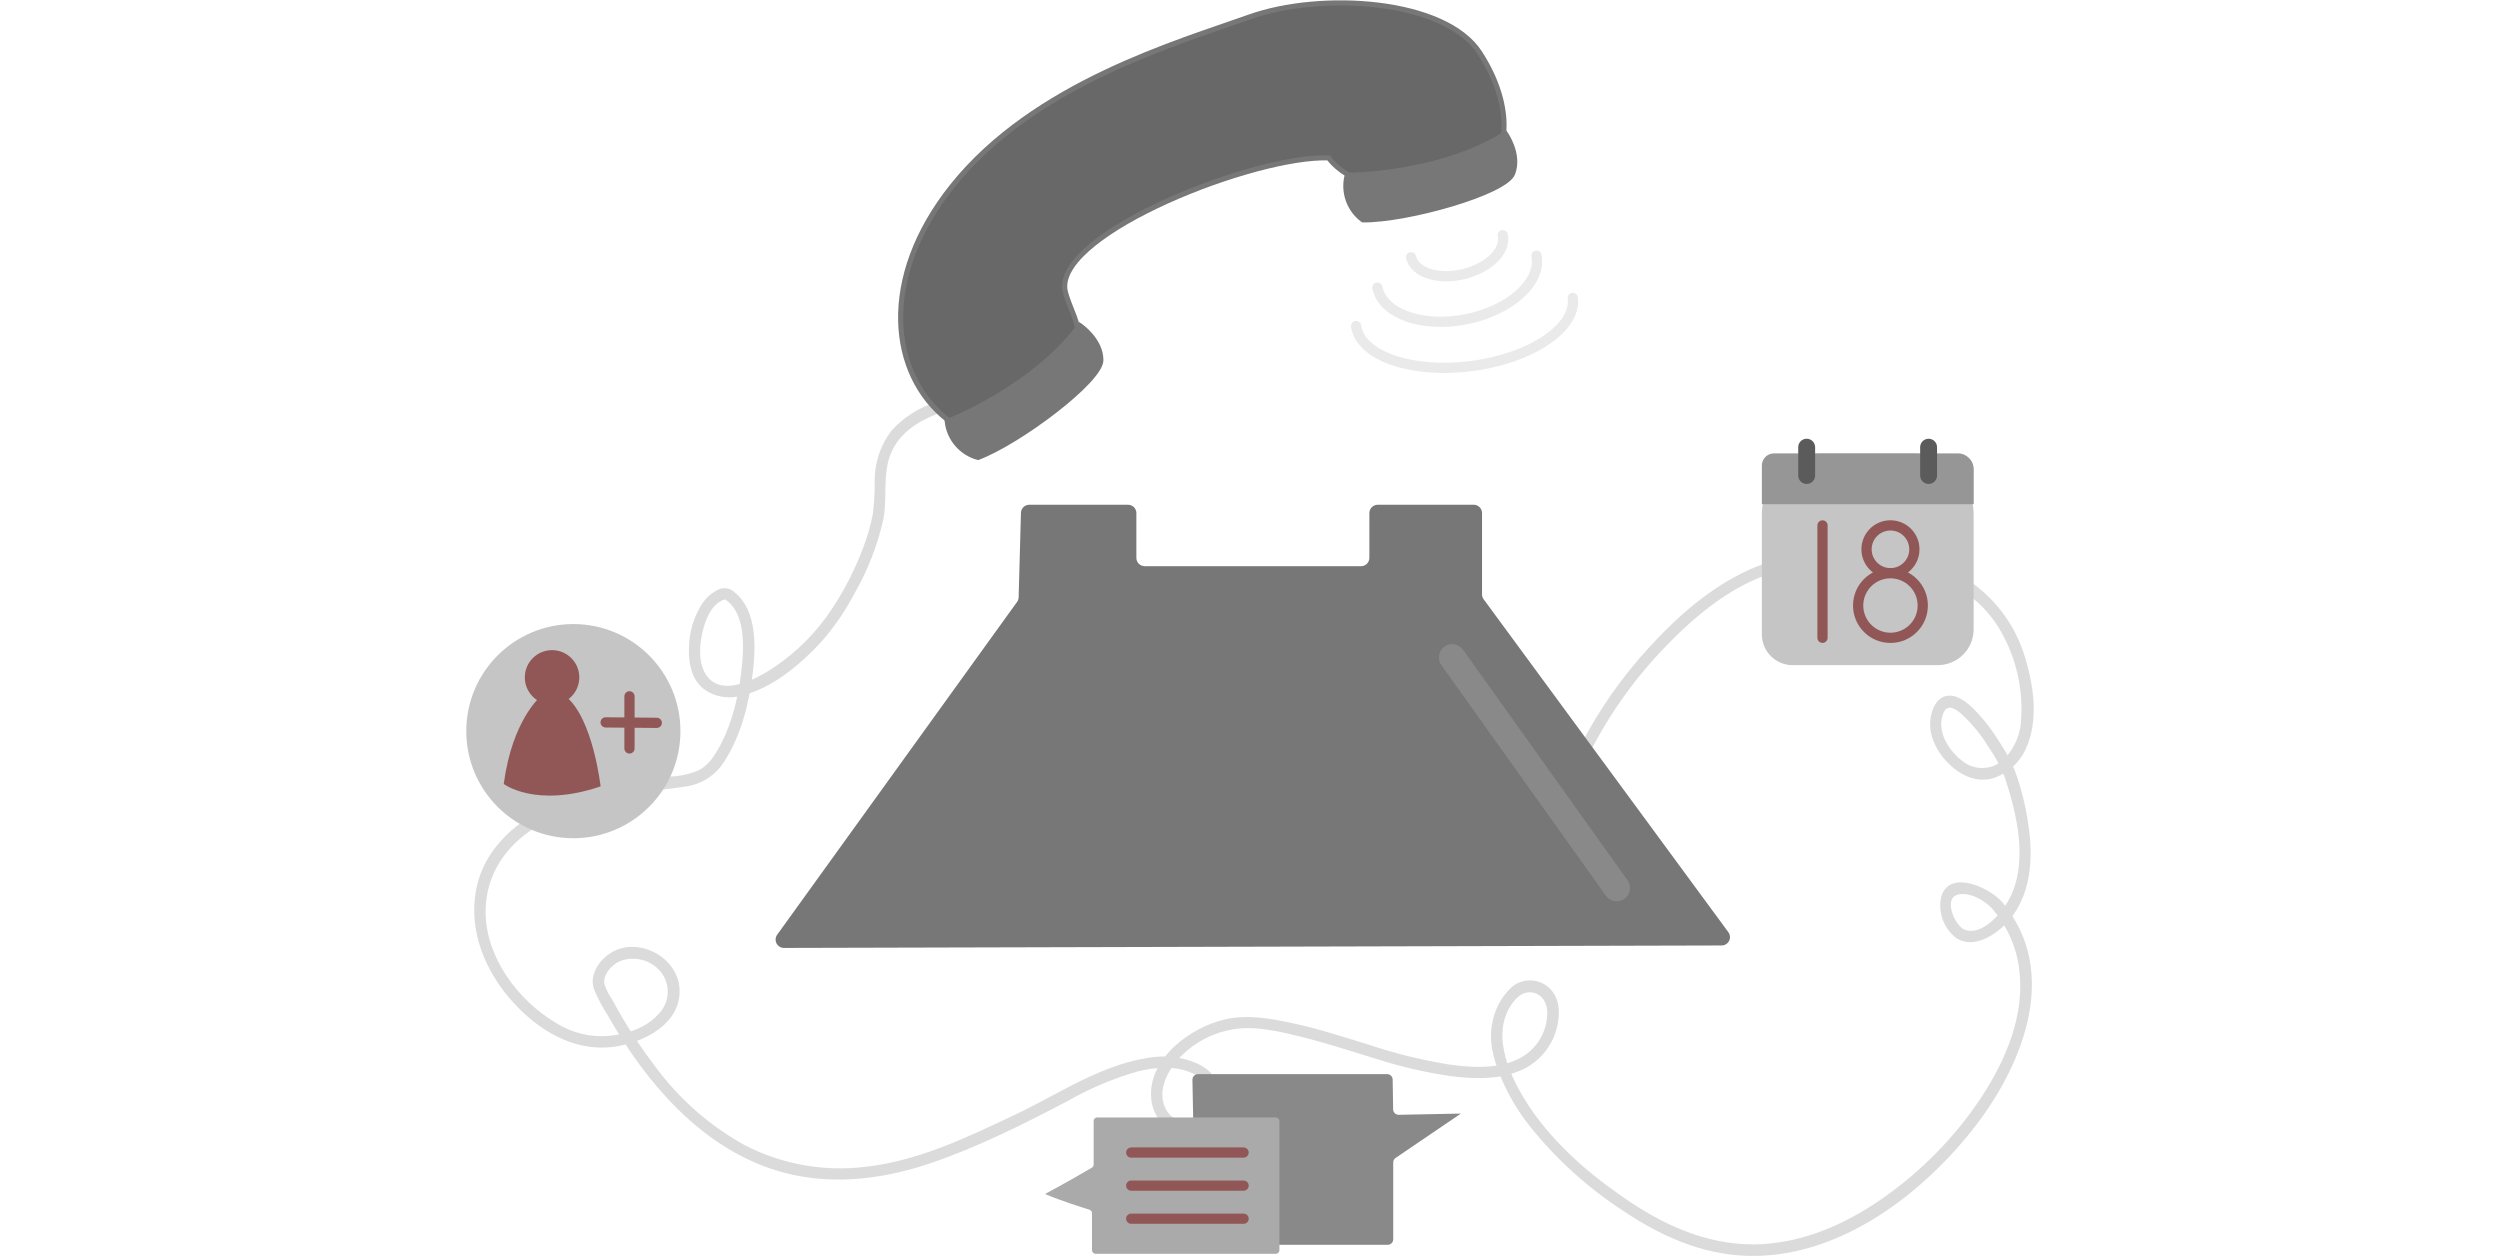
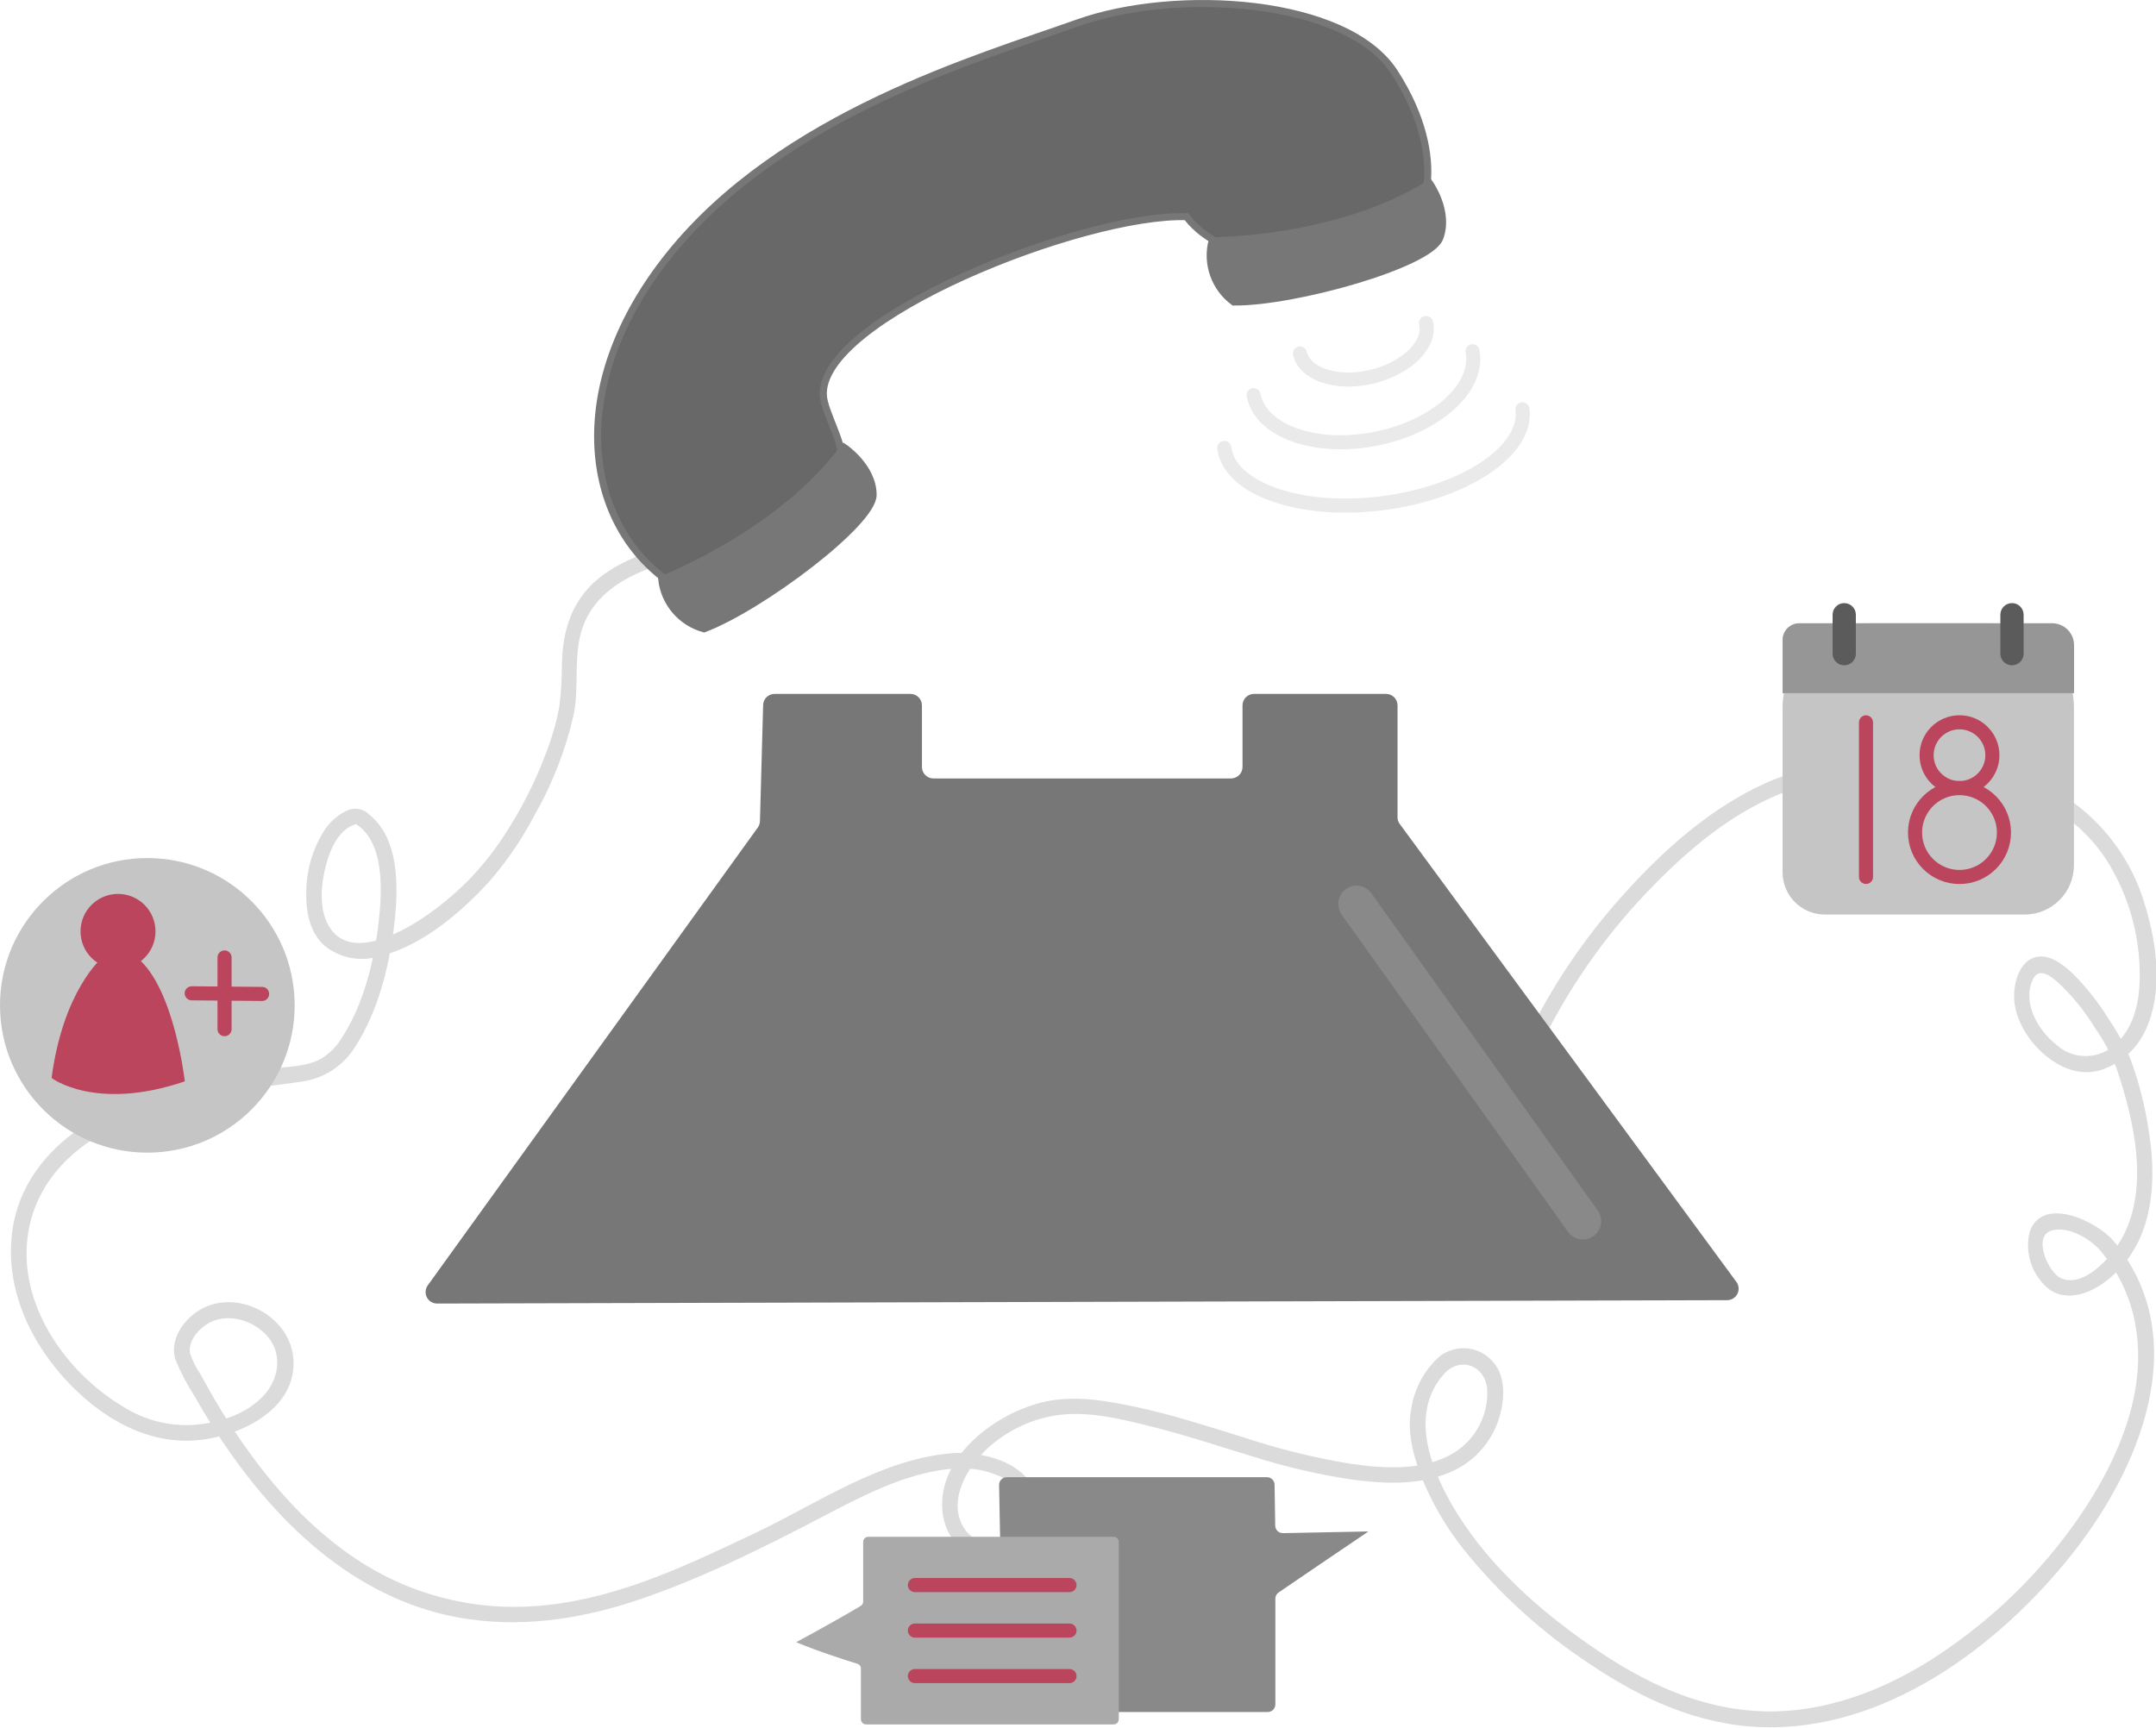
- <svg xmlns="http://www.w3.org/2000/svg" width="422" height="212" viewBox="0 0 422 212">
-   <defs>
-     <style>.a{fill:#d9d9d9;stroke:#707070;}.b{clip-path:url(#a);}.c{fill:#dbdbdb;}.d,.f{fill:#777;}.e{fill:#686868;}.e,.f{stroke:#777;stroke-width:0.864px;}.e,.f,.g,.j{stroke-miterlimit:10;}.g{fill:none;stroke:#eaeaea;}.g,.j{stroke-linecap:round;stroke-width:1.729px;}.h{fill:#898989;}.i{fill:#aaa;}.j,.k{fill:#c5c5c5;}.j{stroke:#915757;}.l{fill:#915757;}.m{fill:#969696;}.n{fill:#5b5b5b;}</style>
-     <clipPath id="a">
-       <rect class="a" width="422" height="212" transform="translate(91 1774)" />
-     </clipPath>
-   </defs>
-   <g class="b" transform="translate(-91 -1774)">
-     <g transform="translate(169.708 1774.057)">
-       <path class="c" d="M242.579,128.883a73.942,73.942,0,0,1,13.009-18c5.126-5.273,11.315-10.3,18.516-12.309a44.085,44.085,0,0,1,9.88-1.158,55.011,55.011,0,0,1,10.191.363c6.768.959,13.1,3.924,16.968,9.759a26.321,26.321,0,0,1,4.132,15.62,10.313,10.313,0,0,1-2.723,6.915,5.342,5.342,0,0,1-7.494.259c-2.2-1.772-4.141-5.014-2.913-7.883.7-1.642,2.083-.666,3.1.225a25.932,25.932,0,0,1,4.512,5.524,23.244,23.244,0,0,1,2.68,4.979c2.187,6.448,4.2,15.006.493,21.256-1.219,2.049-4.4,5.714-7.226,4.6-1.582-.622-3.648-5.23-1.167-5.9,1.979-.536,4.512.934,5.809,2.325a19.1,19.1,0,0,1,4.59,10.3c.994,7.659-2.273,15.283-6.388,21.558a63.706,63.706,0,0,1-16.605,17.012c-6.423,4.521-13.908,7.78-21.878,7.832-8.246,0-15.559-3.458-22.189-8.108-6.232-4.322-12.188-9.612-16.251-16.1-3.051-4.875-6.146-12.1-1.729-17.141,2.023-2.334,5.23-1.1,5.368,1.979a8.644,8.644,0,0,1-4.728,7.987c-3.613,1.858-8.1,1.547-11.989.994a85.784,85.784,0,0,1-13.217-3.259c-4.322-1.331-8.584-2.732-12.966-3.674-3.691-.8-7.624-1.513-11.367-.692-5.9,1.3-13.3,6.716-12.568,13.554.277,2.541,1.971,5.074,4.6,5.593,3.034.588,5.359-1.919,6.353-4.512,2.438-6.3-5.247-8.748-10.088-8.29-8.54.821-16.087,6.051-23.659,9.681-8.212,3.89-16.64,7.978-25.794,8.929a35.017,35.017,0,0,1-20.054-3.7,47.012,47.012,0,0,1-15.127-13.32,80.917,80.917,0,0,1-6-9.024c-.441-.769-.864-1.539-1.288-2.308a10.65,10.65,0,0,1-1.245-2.489c-.354-1.547,1.167-3.224,2.481-3.864a6.1,6.1,0,0,1,6.8,1.5,5.339,5.339,0,0,1-.1,7.313c-2.04,2.36-5.359,3.458-8.385,3.752a14.41,14.41,0,0,1-8.964-2.178c-6.483-3.829-12.015-11.237-11.9-19.017.086-6,3.363-10.857,8.367-13.977s10.831-4.607,16.545-5.662c2.948-.545,5.913-.813,8.869-1.262a9.171,9.171,0,0,0,6.544-4.279c2.827-4.365,4.184-9.906,4.789-15.015.51-4.322.692-10.433-3.043-13.45a2.455,2.455,0,0,0-3.017-.372,6.6,6.6,0,0,0-2.533,2.317,14.168,14.168,0,0,0-2.2,7.633c-.052,2.334.424,4.893,2.256,6.509a7.278,7.278,0,0,0,6.6,1.314c5.186-1.2,10-5.282,13.537-9.137a41.725,41.725,0,0,0,5.558-8.108A44.785,44.785,0,0,0,123.169,89.9c.778-3.726-.19-7.84,1.357-11.393,1.461-3.345,4.46-5.256,7.78-6.544,1.15-.449.648-2.325-.519-1.876a16.981,16.981,0,0,0-7.2,4.694,13.839,13.839,0,0,0-2.853,8.644,42.7,42.7,0,0,1-.3,5.368,31.586,31.586,0,0,1-1.556,5.541,50.827,50.827,0,0,1-5.3,10.459,34.87,34.87,0,0,1-9.984,10.053c-2.87,1.91-9.059,5.247-11.5.864-1.184-2.109-.916-5.022-.337-7.27s1.729-4.841,4.123-5.264l-.743-.1c3.968,2.152,3.535,8.549,3.1,12.309-.562,4.849-1.9,10.226-4.651,14.341a7.209,7.209,0,0,1-2.42,2.343,13.232,13.232,0,0,1-5.109,1.115c-2.593.285-5.282.743-7.883,1.262-5.4,1.081-10.892,2.636-15.62,5.541-4.529,2.792-8.1,6.984-9.1,12.318-1.314,6.967,1.556,13.779,6.189,18.922,4.262,4.728,10.191,8.367,16.744,7.615,5.091-.588,11.834-3.838,11.4-9.941-.346-4.91-6.051-8.281-10.589-6.466-2.446.985-4.78,3.873-3.855,6.613A27.661,27.661,0,0,0,76.7,173.53q1.279,2.256,2.7,4.452c6.915,10.684,16.692,20.3,29.623,22.647,7.3,1.331,14.695.285,21.731-2.04,8.143-2.714,15.983-6.665,23.572-10.641a53.519,53.519,0,0,1,11.791-4.979c2.939-.726,6.155-1.02,9.007.2a4.391,4.391,0,0,1,2.593,2.325c.493,1.392-.216,3.008-1,4.141-1.729,2.438-4.676,2.178-5.938-.51-1.444-3.086.571-6.63,2.732-8.808a16.07,16.07,0,0,1,8.808-4.478c3.907-.622,8.169.467,11.937,1.409,4.149,1.046,8.212,2.412,12.309,3.648a77.027,77.027,0,0,0,12.387,2.853c3.613.458,7.512.64,10.987-.64a10.675,10.675,0,0,0,6.509-6.146c.916-2.4,1.34-5.748-.545-7.78a4.772,4.772,0,0,0-6.483-.588,10.762,10.762,0,0,0-3.458,6.319c-.571,2.827.181,5.7,1.184,8.333a35.225,35.225,0,0,0,5.186,8.973A66.724,66.724,0,0,0,248,206.438c6.31,4.253,13.269,7.4,20.979,7.65,14.989.484,28.767-9.716,37.766-20.9,8.54-10.615,15.369-26.753,5.351-38.76-1.979-2.368-8.765-5.671-10.3-1.081a6.915,6.915,0,0,0,2.55,7.131c2.265,1.435,5.031.285,6.915-1.184,5.584-4.322,6.224-11.652,5.186-18.153a44.45,44.45,0,0,0-2.256-8.973,28.474,28.474,0,0,0-2.775-5.091,30.063,30.063,0,0,0-4.322-5.454c-1.15-1.081-2.8-2.412-4.5-2.031-1.867.424-2.593,2.706-2.688,4.383-.164,2.844,1.539,5.688,3.613,7.5s4.763,2.878,7.451,1.833a9.206,9.206,0,0,0,5.083-4.806c2.144-4.668,1.374-10.433-.069-15.2A23.866,23.866,0,0,0,306,99.822c-5.29-3.345-11.7-4.322-17.859-4.417-6.336-.086-12.966.225-18.8,2.878-6.448,2.922-12.015,7.78-16.752,12.966a75.791,75.791,0,0,0-11.7,16.683c-.562,1.115,1.115,2.1,1.686.985Z" transform="translate(-52.798 -2.161)" />
-       <path class="d" d="M147.814,87.305H164.5a1.409,1.409,0,0,1,1.409,1.409v7.555a1.409,1.409,0,0,0,1.409,1.409h36.513a1.409,1.409,0,0,0,1.409-1.409V88.714a1.409,1.409,0,0,1,1.409-1.409h16.2a1.409,1.409,0,0,1,1.409,1.409v13.692a1.392,1.392,0,0,0,.277.864l41.3,56.186A1.409,1.409,0,0,1,264.7,161.7l-158.273.415a1.409,1.409,0,0,1-1.15-2.23l40.5-56.186a1.426,1.426,0,0,0,.259-.787l.389-14.194A1.4,1.4,0,0,1,147.814,87.305Z" transform="translate(-52.798 -2.161)" />
-       <path class="e" d="M198.381,28.75s4.754,7.347,17.72,3.89c7.555-2.014,11.462-4.019,11.816-8.264.259-3.034-.441-7.78-4.037-13.346C218,1.945,197.085.657,184.983,4.979S148.678,16.216,134.848,33.5c-12.491,15.62-10.485,31.853-.864,39.391a6.587,6.587,0,0,0,6.915.648c4.4-2.144,13.831-4.46,15.084-15.507.182-1.582-1.988-5.333-2.161-7.244C153,41.284,185.848,28.318,198.381,28.75Z" transform="translate(-52.798 -2.161)" />
-       <path class="f" d="M156.354,57.051s3.561,2.386,3.561,5.843S146.085,76.725,139.17,79.318a7.105,7.105,0,0,1-5.186-6.051S148.462,67.692,156.354,57.051Z" transform="translate(-52.798 -2.161)" />
-       <path class="f" d="M228.2,24.67s2.472,3.458,1.227,6.708-17.885,7.918-25.267,7.84a7.1,7.1,0,0,1-2.662-7.512S217.035,31.724,228.2,24.67Z" transform="translate(-52.798 -2.161)" />
-       <path class="g" d="M227.745,41.794c.631,2.593-2.325,5.541-6.6,6.578s-8.238-.233-8.869-2.835" transform="translate(-52.798 -2.161)" />
-       <path class="g" d="M233.45,45.26c.864,4.443-4.408,9.241-11.834,10.727s-14.159-.908-15.023-5.342" transform="translate(-52.798 -2.161)" />
-       <path class="g" d="M239.579,52.383c.657,5.048-7,10.209-17.107,11.514S203.654,62.168,203,57.129" transform="translate(-52.798 -2.161)" />
-       <rect class="h" width="4.486" height="52.297" rx="2.243" transform="translate(163.297 110.396) rotate(-35.51)" />
-       <path class="h" d="M175.371,184.352l.519,26.961a.934.934,0,0,0,.934.916h31.5a.934.934,0,0,0,.942-.934V198.33a.925.925,0,0,1,.4-.769c1.66-1.132,7.978-5.437,11.021-7.486l-10.485.207a.934.934,0,0,1-.951-.925l-.078-5.014a.934.934,0,0,0-.934-.925h-31.9a.942.942,0,0,0-.968.934Z" transform="translate(-52.798 -2.161)" />
-       <path class="i" d="M159.353,190.731h30.073a.631.631,0,0,1,.631.622V213.12a.631.631,0,0,1-.631.631H159.051a.631.631,0,0,1-.631-.631V206.9a.614.614,0,0,0-.441-.6c-1.2-.372-4.642-1.452-7.5-2.645,0,0,3.795-2.014,7.909-4.443a.631.631,0,0,0,.311-.545v-7.322a.622.622,0,0,1,.657-.622Z" transform="translate(-52.798 -2.161)" />
-       <line class="j" x2="18.965" transform="translate(112.243 194.492)" />
-       <line class="j" x2="18.965" transform="translate(112.243 200.076)" />
-       <line class="j" x2="18.965" transform="translate(112.243 205.66)" />
-       <circle class="k" cx="18.075" cy="18.075" r="18.075" transform="translate(0 105.285)" />
-       <circle class="l" cx="4.599" cy="4.599" r="4.599" transform="translate(9.88 109.685)" />
-       <path class="l" d="M65.375,119.643s-4.806,3.907-6.25,14.79c0,0,5.385,4.141,16.346.415,0,0-1.288-11.523-5.887-15.2Z" transform="translate(-52.798 -2.161)" />
-       <line class="j" y2="8.8" transform="translate(27.549 117.482)" />
-       <line class="j" x1="8.635" y1="0.078" transform="translate(23.521 121.881)" />
-       <path class="k" d="M229.068,76.474h15a10.373,10.373,0,0,1,10.373,10.373v19.319a6.051,6.051,0,0,1-6.051,6.051H223.881a5.186,5.186,0,0,1-5.186-5.186V86.847A10.373,10.373,0,0,1,229.068,76.474Z" />
-       <path class="m" d="M220.752,76.474h31.015a2.688,2.688,0,0,1,2.688,2.688v5.887H218.695V78.514a2.04,2.04,0,0,1,2.057-2.04Z" />
-       <rect class="n" width="2.853" height="7.633" rx="1.426" transform="translate(224.832 74.002)" />
-       <rect class="n" width="2.853" height="7.633" rx="1.426" transform="translate(245.414 74.002)" />
-       <line class="j" y2="18.965" transform="translate(228.93 88.636)" />
-       <circle class="j" cx="4.037" cy="4.037" r="4.037" transform="translate(236.363 88.628)" />
-       <circle class="j" cx="5.454" cy="5.454" r="5.454" transform="translate(234.946 96.701)" />
-     </g>
+ <svg xmlns="http://www.w3.org/2000/svg" viewBox="0 0 306 245.18">
+   <g id="Phone">
+     <path d="M280.63,149.1a85.54,85.54,0,0,1,15.05-20.82c5.93-6.1,13.09-11.91,21.42-14.24a51,51,0,0,1,11.43-1.34,63.64,63.64,0,0,1,11.79.42c7.83,1.11,15.16,4.54,19.63,11.29a30.45,30.45,0,0,1,4.78,18.07c-.18,2.89-1,5.94-3.15,8a6.18,6.18,0,0,1-8.67.3c-2.55-2.05-4.79-5.8-3.37-9.12.81-1.9,2.41-.77,3.59.26a30,30,0,0,1,5.22,6.39,26.89,26.89,0,0,1,3.1,5.76c2.53,7.46,4.86,17.36.57,24.59-1.41,2.37-5.09,6.61-8.36,5.32-1.83-.72-4.22-6.05-1.35-6.82,2.29-.62,5.22,1.08,6.72,2.69a22.1,22.1,0,0,1,5.31,11.91c1.15,8.86-2.63,17.68-7.39,24.94a73.7,73.7,0,0,1-19.21,19.68c-7.43,5.23-16.09,9-25.31,9.06-9.54,0-18-4-25.67-9.38-7.21-5-14.1-11.12-18.8-18.62-3.53-5.64-7.11-14-2-19.83,2.34-2.7,6.05-1.27,6.21,2.29a10,10,0,0,1-5.47,9.24c-4.18,2.15-9.37,1.79-13.87,1.15a99.24,99.24,0,0,1-15.29-3.77c-5-1.54-9.93-3.16-15-4.25-4.27-.92-8.82-1.75-13.15-.8-6.83,1.5-15.39,7.77-14.54,15.68.32,2.94,2.28,5.87,5.32,6.47,3.51.68,6.2-2.22,7.35-5.22,2.82-7.29-6.07-10.12-11.67-9.59-9.88.95-18.61,7-27.37,11.2-9.5,4.5-19.25,9.23-29.84,10.33a40.51,40.51,0,0,1-23.2-4.28c-7-3.67-12.74-9.22-17.5-15.41A93.61,93.61,0,0,1,91,200.21c-.51-.89-1-1.78-1.49-2.67a12.32,12.32,0,0,1-1.44-2.88c-.41-1.79,1.35-3.73,2.87-4.47,2.62-1.28,5.93-.28,7.87,1.74,2.35,2.44,2,6-.12,8.46-2.36,2.73-6.2,4-9.7,4.34a16.67,16.67,0,0,1-10.37-2.52c-7.5-4.43-13.9-13-13.77-22,.1-6.94,3.89-12.56,9.68-16.17s12.53-5.33,19.14-6.55c3.41-.63,6.84-.94,10.26-1.46a10.61,10.61,0,0,0,7.57-4.95c3.27-5.05,4.84-11.46,5.54-17.37.59-5,.8-12.07-3.52-15.56a2.84,2.84,0,0,0-3.49-.43,7.63,7.63,0,0,0-2.93,2.68,16.39,16.39,0,0,0-2.55,8.83c-.06,2.7.49,5.66,2.61,7.53a8.42,8.42,0,0,0,7.63,1.52c6-1.39,11.57-6.11,15.66-10.57a48.27,48.27,0,0,0,6.43-9.38A51.81,51.81,0,0,0,142.49,104c.9-4.31-.22-9.07,1.57-13.18,1.69-3.87,5.16-6.08,9-7.57,1.33-.52.75-2.69-.6-2.17-3.12,1.22-6.17,2.8-8.33,5.43-2.39,2.92-3.16,6.32-3.3,10a49.4,49.4,0,0,1-.35,6.21,36.54,36.54,0,0,1-1.8,6.41,58.8,58.8,0,0,1-6.13,12.1A40.34,40.34,0,0,1,121,132.86c-3.32,2.21-10.48,6.07-13.3,1-1.37-2.44-1.06-5.81-.39-8.41s2-5.6,4.77-6.09l-.86-.11c4.59,2.49,4.09,9.89,3.59,14.24-.65,5.61-2.2,11.83-5.38,16.59a8.34,8.34,0,0,1-2.8,2.71c-1.8,1-3.91,1.07-5.91,1.29-3,.33-6.11.86-9.12,1.46-6.25,1.25-12.6,3.05-18.07,6.41-5.24,3.23-9.37,8.08-10.53,14.25-1.52,8.06,1.8,15.94,7.16,21.89,4.93,5.47,11.79,9.68,19.37,8.81,5.89-.68,13.69-4.44,13.19-11.5-.4-5.68-7-9.58-12.25-7.48-2.83,1.14-5.53,4.48-4.46,7.65a32,32,0,0,0,2.72,5.18q1.48,2.61,3.12,5.15c8,12.36,19.31,23.48,34.27,26.2,8.45,1.54,17,.33,25.14-2.36,9.42-3.14,18.49-7.71,27.27-12.31,4.38-2.28,8.82-4.58,13.64-5.76,3.4-.84,7.12-1.18,10.42.23a5.08,5.08,0,0,1,3,2.69c.57,1.61-.25,3.48-1.16,4.79-2,2.82-5.41,2.52-6.87-.59-1.67-3.57.66-7.67,3.16-10.19a18.59,18.59,0,0,1,10.19-5.18c4.52-.72,9.45.54,13.81,1.63,4.8,1.21,9.5,2.79,14.24,4.22a89.11,89.11,0,0,0,14.33,3.3c4.18.53,8.69.74,12.71-.74a12.35,12.35,0,0,0,7.53-7.11c1.06-2.78,1.55-6.65-.63-9a5.52,5.52,0,0,0-7.5-.68,12.45,12.45,0,0,0-4,7.31c-.66,3.27.21,6.59,1.37,9.64a40.75,40.75,0,0,0,6,10.38,77.19,77.19,0,0,0,18.13,16.45c7.3,4.92,15.35,8.56,24.27,8.85,17.34.56,33.28-11.24,43.69-24.18,9.88-12.28,17.78-30.95,6.19-44.84-2.29-2.74-10.14-6.56-11.91-1.25a8,8,0,0,0,2.95,8.25c2.62,1.66,5.82.33,8-1.37,6.46-5,7.2-13.48,6-21a51.42,51.42,0,0,0-2.61-10.38,32.94,32.94,0,0,0-3.21-5.89,34.78,34.78,0,0,0-5-6.31c-1.33-1.25-3.24-2.79-5.21-2.35-2.16.49-3,3.13-3.11,5.07-.19,3.29,1.78,6.58,4.18,8.68s5.51,3.33,8.62,2.12a10.65,10.65,0,0,0,5.88-5.56c2.48-5.4,1.59-12.07-.08-17.58A27.61,27.61,0,0,0,354,115.48c-6.12-3.87-13.54-5-20.66-5.11-7.33-.1-15,.26-21.75,3.33-7.46,3.38-13.9,9-19.38,15A87.68,87.68,0,0,0,278.68,148c-.65,1.29,1.29,2.43,1.95,1.14Z" transform="translate(-61.08 -2.5)" fill="#dbdbdb" />
+     <path d="M171,101H190.3a1.63,1.63,0,0,1,1.63,1.63v8.74a1.63,1.63,0,0,0,1.63,1.63H235.8a1.63,1.63,0,0,0,1.63-1.63v-8.74a1.63,1.63,0,0,1,1.63-1.63H257.8a1.63,1.63,0,0,1,1.63,1.63v15.84a1.61,1.61,0,0,0,.32,1l47.78,65a1.63,1.63,0,0,1-1.31,2.59l-183.1.48a1.63,1.63,0,0,1-1.33-2.58l46.85-65a1.65,1.65,0,0,0,.3-.91l.45-16.42A1.62,1.62,0,0,1,171,101Z" transform="translate(-61.08 -2.5)" fill="#777" />
+     <path d="M229.5,33.26s5.5,8.5,20.5,4.5c8.74-2.33,13.26-4.65,13.67-9.56.3-3.51-.51-9-4.67-15.44-6.8-10.51-31-12-45-7s-42,13-58,33c-14.45,18.07-12.13,36.85-1,45.57a7.62,7.62,0,0,0,8,.75c5.09-2.48,16-5.16,17.45-17.94.21-1.83-2.3-6.17-2.5-8.38C177,47.76,215,32.76,229.5,33.26Z" transform="translate(-61.08 -2.5)" fill="#686868" stroke="#777" stroke-miterlimit="10" />
+     <path d="M180.88,66S185,68.76,185,72.76s-16,16-24,19a8.22,8.22,0,0,1-6-7S171.75,78.31,180.88,66Z" transform="translate(-61.08 -2.5)" fill="#777" stroke="#777" stroke-miterlimit="10" />
+     <path d="M264,28.54s2.86,4,1.42,7.76-20.69,9.16-29.23,9.07a8.21,8.21,0,0,1-3.08-8.69S251.08,36.7,264,28.54Z" transform="translate(-61.08 -2.5)" fill="#777" stroke="#777" stroke-miterlimit="10" />
+     <path d="M263.47,48.35c.73,3-2.69,6.41-7.63,7.61s-9.53-.27-10.26-3.28" transform="translate(-61.08 -2.5)" fill="none" stroke="#eaeaea" stroke-linecap="round" stroke-miterlimit="10" stroke-width="2" />
+     <path d="M270.07,52.36c1,5.14-5.1,10.69-13.69,12.41S240,63.72,239,58.59" transform="translate(-61.08 -2.5)" fill="none" stroke="#eaeaea" stroke-linecap="round" stroke-miterlimit="10" stroke-width="2" />
+     <path d="M277.16,60.6c.76,5.84-8.1,11.81-19.79,13.32s-21.77-2-22.53-7.83" transform="translate(-61.08 -2.5)" fill="none" stroke="#eaeaea" stroke-linecap="round" stroke-miterlimit="10" stroke-width="2" />
+     <rect x="267.08" y="123.09" width="5.19" height="60.5" rx="2.6" transform="translate(-99.99 182.65) rotate(-35.51)" fill="#898989" />
+   </g>
+   <g id="Layer_3" data-name="Layer 3">
+     <path d="M202.88,213.27l.6,31.19a1.08,1.08,0,0,0,1.08,1.06H241a1.08,1.08,0,0,0,1.09-1.08v-15a1.07,1.07,0,0,1,.46-.89c1.92-1.31,9.23-6.29,12.75-8.66l-12.13.24a1.08,1.08,0,0,1-1.1-1.07l-.09-5.8a1.08,1.08,0,0,0-1.08-1.07H204A1.09,1.09,0,0,0,202.88,213.27Z" transform="translate(-61.08 -2.5)" fill="#898989" />
+     <path d="M184.35,220.65h34.79a.73.73,0,0,1,.73.72v25.18a.73.73,0,0,1-.73.73H184a.73.73,0,0,1-.73-.73v-7.19a.71.71,0,0,0-.51-.69c-1.39-.43-5.37-1.68-8.68-3.06,0,0,4.39-2.33,9.15-5.14a.73.73,0,0,0,.36-.63v-8.47A.72.72,0,0,1,184.35,220.65Z" transform="translate(-61.08 -2.5)" fill="#aaa" />
+     <line x1="129.85" y1="225" x2="151.79" y2="225" fill="#c5c5c5" stroke="#ba455c" stroke-linecap="round" stroke-miterlimit="10" stroke-width="2" />
+     <line x1="129.85" y1="231.46" x2="151.79" y2="231.46" fill="#c5c5c5" stroke="#ba455c" stroke-linecap="round" stroke-miterlimit="10" stroke-width="2" />
+     <line x1="129.85" y1="237.92" x2="151.79" y2="237.92" fill="#c5c5c5" stroke="#ba455c" stroke-linecap="round" stroke-miterlimit="10" stroke-width="2" />
+     <circle cx="20.91" cy="142.71" r="20.91" fill="#c5c5c5" />
+     <circle cx="16.75" cy="132.21" r="5.32" fill="#ba455c" />
+     <path d="M75.63,138.41s-5.56,4.52-7.23,17.11c0,0,6.23,4.79,18.91.48,0,0-1.49-13.33-6.81-17.59Z" transform="translate(-61.08 -2.5)" fill="#ba455c" />
+     <line x1="31.87" y1="135.91" x2="31.87" y2="146.09" fill="#c5c5c5" stroke="#ba455c" stroke-linecap="round" stroke-miterlimit="10" stroke-width="2" />
+     <line x1="37.2" y1="141.09" x2="27.21" y2="141" fill="#c5c5c5" stroke="#ba455c" stroke-linecap="round" stroke-miterlimit="10" stroke-width="2" />
+     <path d="M265,88.47h17.35a12,12,0,0,1,12,12v22.35a7,7,0,0,1-7,7H259a6,6,0,0,1-6-6V100.47A12,12,0,0,1,265,88.47Z" fill="#c5c5c5" />
+     <path d="M255.38,88.47h35.88a3.11,3.11,0,0,1,3.11,3.11v6.81a0,0,0,0,1,0,0H253a0,0,0,0,1,0,0V90.83A2.36,2.36,0,0,1,255.38,88.47Z" fill="#969696" />
+     <rect x="260.1" y="85.61" width="3.3" height="8.83" rx="1.65" fill="#5b5b5b" />
+     <rect x="283.91" y="85.61" width="3.3" height="8.83" rx="1.65" fill="#5b5b5b" />
+     <line x1="264.84" y1="102.54" x2="264.84" y2="124.48" fill="#c5c5c5" stroke="#ba455c" stroke-linecap="round" stroke-miterlimit="10" stroke-width="2" />
+     <circle cx="278.11" cy="107.2" r="4.67" fill="#c5c5c5" stroke="#ba455c" stroke-linecap="round" stroke-miterlimit="10" stroke-width="2" />
+     <circle cx="278.11" cy="118.18" r="6.31" fill="#c5c5c5" stroke="#ba455c" stroke-linecap="round" stroke-miterlimit="10" stroke-width="2" />
  </g>
</svg>
